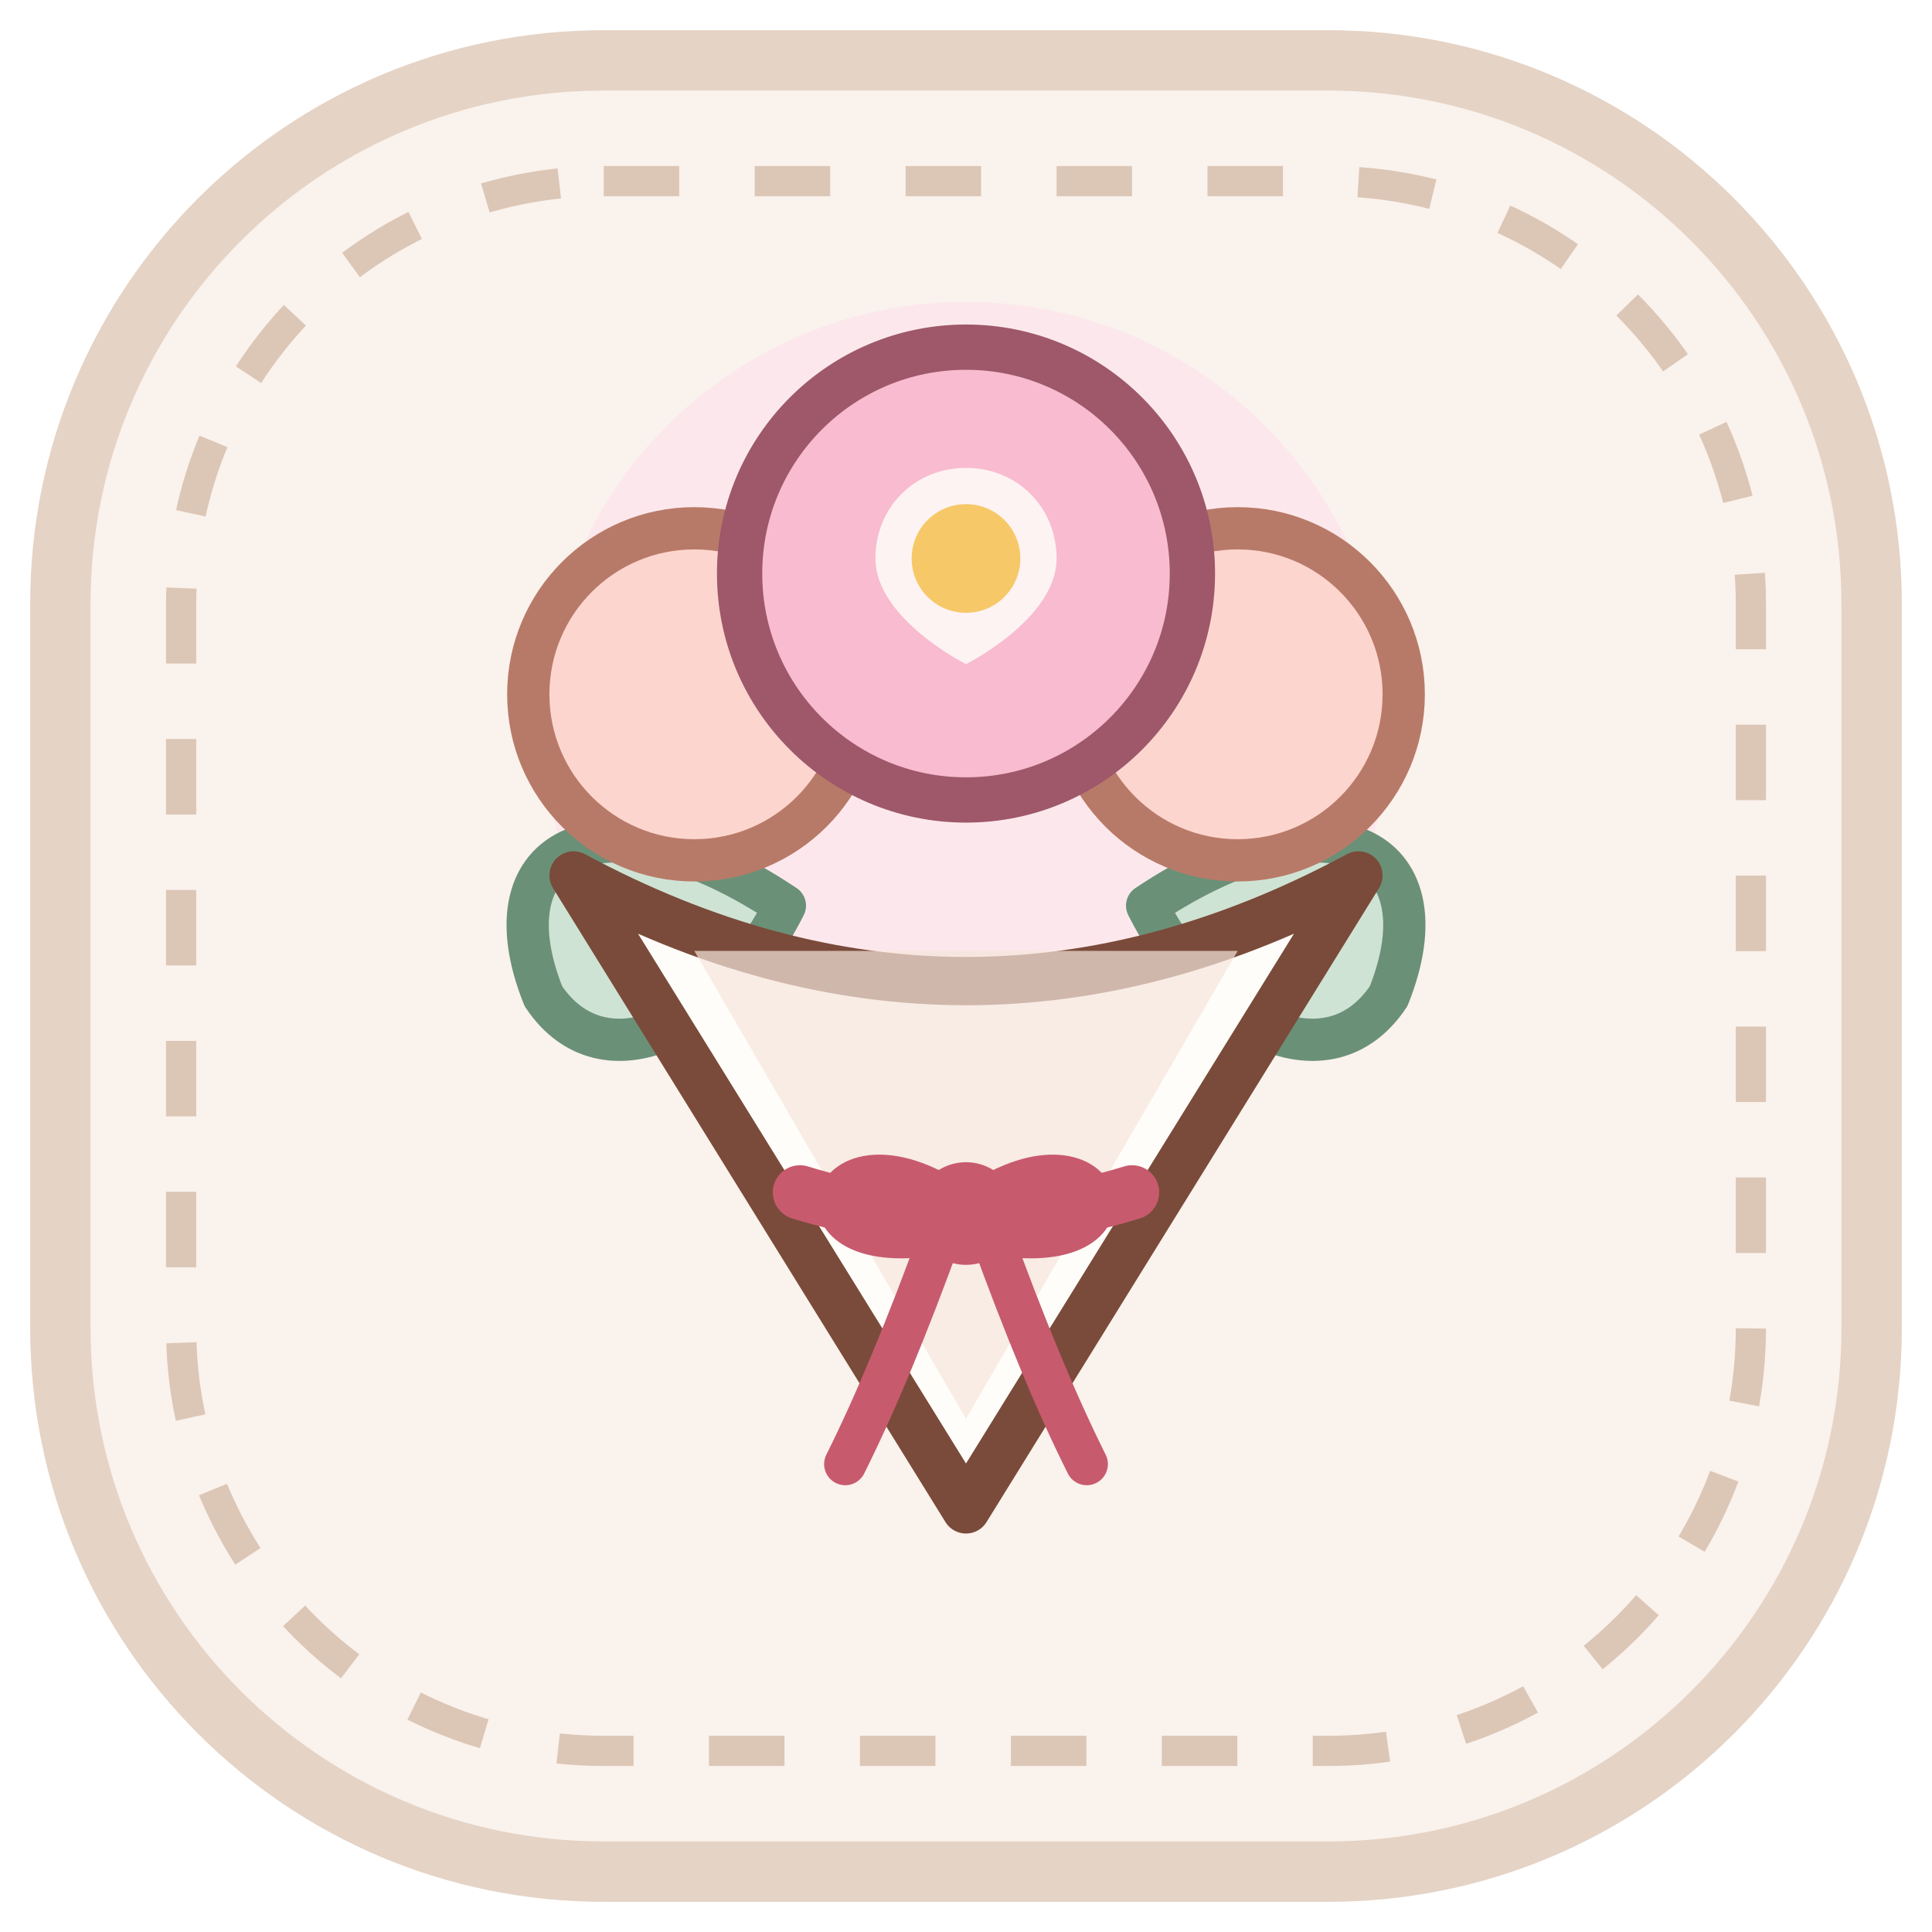
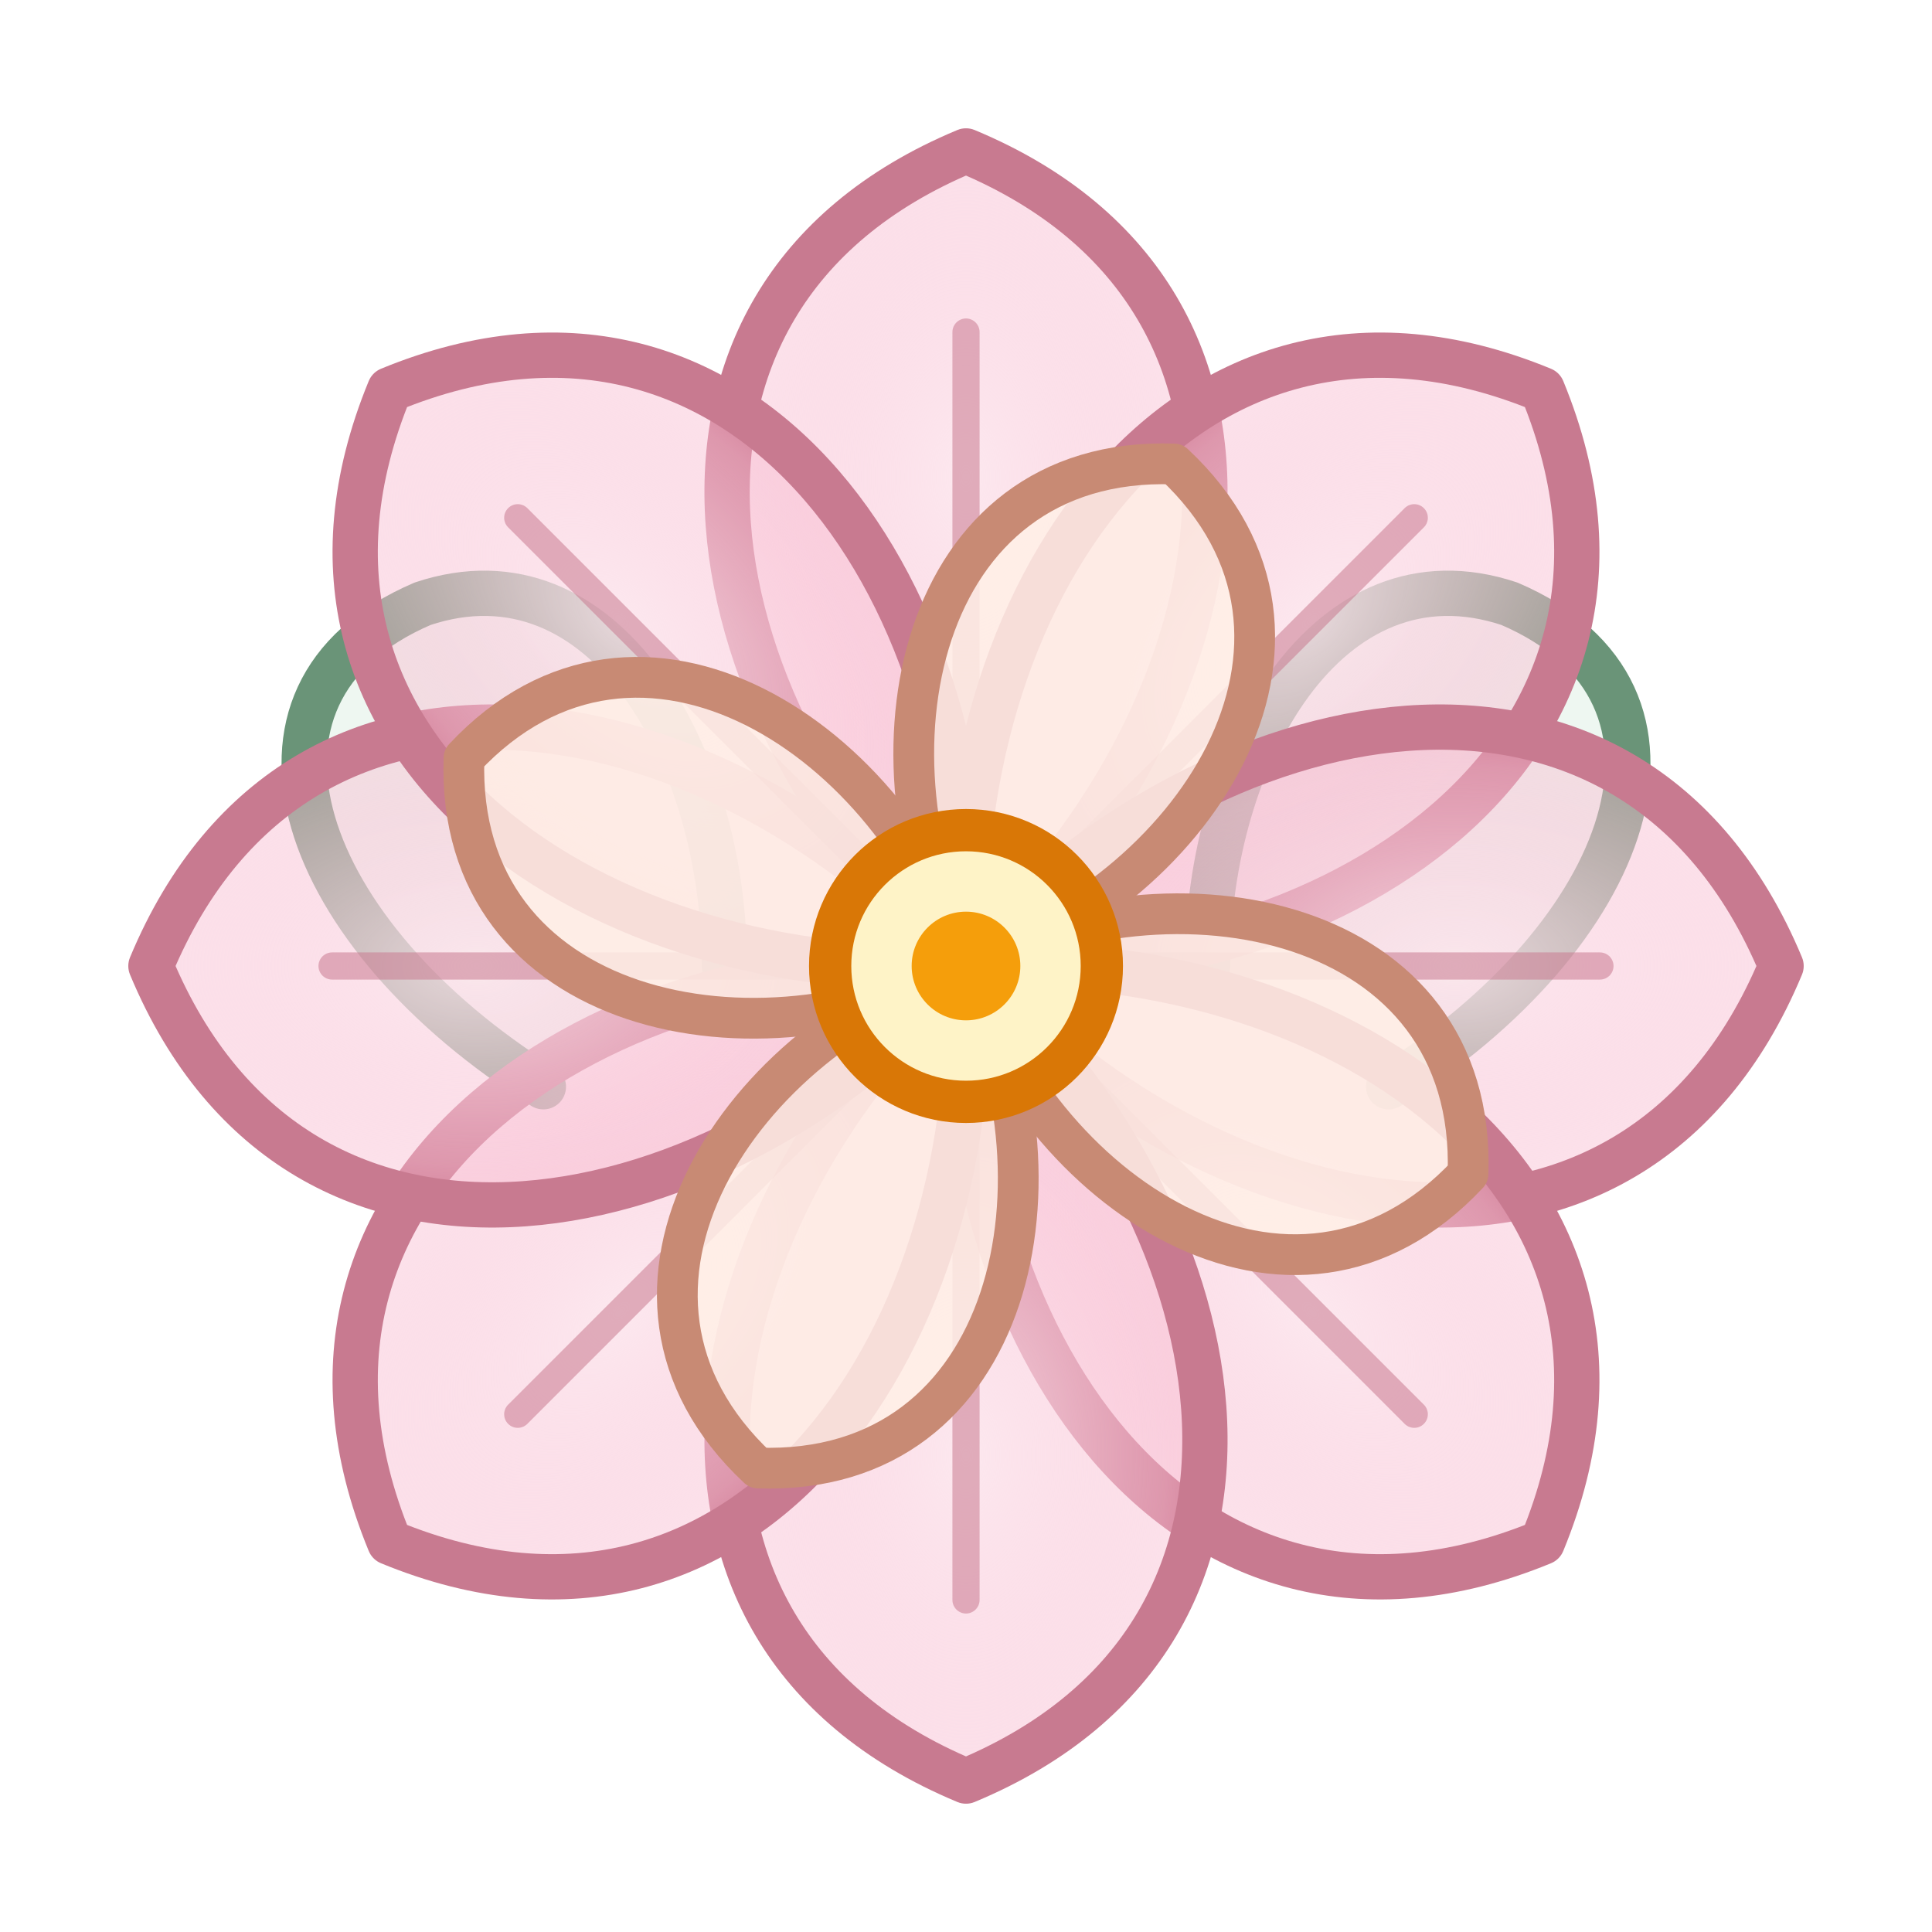
<svg xmlns="http://www.w3.org/2000/svg" viewBox="0 0 64 64" fill="none">
-   <rect x="2" y="2" width="60" height="60" rx="18" fill="#FAF2EC" stroke="#E5D3C5" stroke-width="2" />
-   <rect x="6" y="6" width="52" height="52" rx="14" stroke="#DCC6B6" stroke-width="1" stroke-dasharray="2.5 2.5" />
-   <circle cx="32" cy="24" r="14" fill="#FCE4EC" opacity="0.75" />
-   <path d="M26 30C20 26 16 28 18 33C20 36 24 34 26 30Z" fill="#CFE3D4" stroke="#6B9078" stroke-width="1.4" stroke-linecap="round" stroke-linejoin="round" />
-   <path d="M38 30C44 26 48 28 46 33C44 36 40 34 38 30Z" fill="#CFE3D4" stroke="#6B9078" stroke-width="1.4" stroke-linecap="round" stroke-linejoin="round" />
-   <circle cx="23" cy="23" r="5.5" fill="#FCD5CE" stroke="#B87A68" stroke-width="1.4" />
-   <circle cx="41" cy="23" r="5.5" fill="#FCD5CE" stroke="#B87A68" stroke-width="1.4" />
-   <circle cx="32" cy="19" r="7.5" fill="#F8BBD0" stroke="#9E586A" stroke-width="1.5" />
-   <path d="M29 18.5C29 16.8 30.3 15.5 32 15.5C33.7 15.5 35 16.8 35 18.5C35 20.5 32 22 32 22C32 22 29 20.5 29 18.5Z" fill="#FFFDF9" opacity="0.85" />
-   <circle cx="32" cy="18.5" r="1.8" fill="#F6C868" />
-   <path d="M19 29L32 50L45 29Q38.5 32.5 32 32.5Q25.5 32.5 19 29Z" fill="#FFFDF9" stroke="#7A4B3A" stroke-width="1.6" stroke-linejoin="round" />
-   <path d="M23 31.5L32 47L41 31.5" fill="#F5E6DC" opacity="0.7" />
-   <path d="M26.5 39.5Q32 41.2 37.5 39.5" stroke="#C85A6E" stroke-width="1.8" stroke-linecap="round" />
-   <path d="M32 40.2C27.5 36.8 25.8 41.8 31.2 40.8M32 40.2C36.5 36.8 38.2 41.8 32.8 40.8" stroke="#C85A6E" stroke-width="1.5" stroke-linecap="round" />
-   <path d="M31.2 40.8Q29.5 45.5 28 48.5M32.8 40.8Q34.5 45.5 36 48.5" stroke="#C85A6E" stroke-width="1.4" stroke-linecap="round" />
-   <circle cx="32" cy="40.2" r="1.7" fill="#C85A6E" />
+   <defs>
+     <radialGradient id="petal-wash" cx="50%" cy="40%" r="60%">
+       <stop offset="0%" stop-color="#FCE4EC" stop-opacity="0.85" />
+       <stop offset="70%" stop-color="#F8BBD0" stop-opacity="0.45" />
+       <stop offset="100%" stop-color="#F48FB1" stop-opacity="0.1" />
+     </radialGradient>
+   </defs>
+   <path d="M18 36C10 31 7 23 14 20C20 18 24 25 24 32" fill="#E2F2E8" fill-opacity="0.6" stroke="#6A9478" stroke-width="1.5" stroke-linecap="round" stroke-linejoin="round" />
+   <path d="M46 36C54 31 57 23 50 20C44 18 40 25 40 32" fill="#E2F2E8" fill-opacity="0.6" stroke="#6A9478" stroke-width="1.5" stroke-linecap="round" stroke-linejoin="round" />
+   <g transform="translate(32, 32)">
+     <g transform="rotate(0)">
+       <path d="M0,0 C-9,-8 -12,-22 0,-27 C12,-22 9,-8 0,0 Z" fill="url(#petal-wash)" stroke="#C87A90" stroke-width="1.5" stroke-linejoin="round" />
+       <path d="M0,-5 L0,-21" stroke="#C87A90" stroke-width="0.9" stroke-linecap="round" stroke-opacity="0.55" />
+     </g>
+     <g transform="rotate(45)">
+       <path d="M0,0 C-9,-8 -12,-22 0,-27 C12,-22 9,-8 0,0 Z" fill="url(#petal-wash)" stroke="#C87A90" stroke-width="1.5" stroke-linejoin="round" />
+       <path d="M0,-5 L0,-21" stroke="#C87A90" stroke-width="0.9" stroke-linecap="round" stroke-opacity="0.55" />
+     </g>
+     <g transform="rotate(90)">
+       <path d="M0,0 C-9,-8 -12,-22 0,-27 C12,-22 9,-8 0,0 Z" fill="url(#petal-wash)" stroke="#C87A90" stroke-width="1.5" stroke-linejoin="round" />
+       <path d="M0,-5 L0,-21" stroke="#C87A90" stroke-width="0.9" stroke-linecap="round" stroke-opacity="0.55" />
+     </g>
+     <g transform="rotate(135)">
+       <path d="M0,0 C-9,-8 -12,-22 0,-27 C12,-22 9,-8 0,0 Z" fill="url(#petal-wash)" stroke="#C87A90" stroke-width="1.5" stroke-linejoin="round" />
+       <path d="M0,-5 L0,-21" stroke="#C87A90" stroke-width="0.9" stroke-linecap="round" stroke-opacity="0.55" />
+     </g>
+     <g transform="rotate(180)">
+       <path d="M0,0 C-9,-8 -12,-22 0,-27 C12,-22 9,-8 0,0 Z" fill="url(#petal-wash)" stroke="#C87A90" stroke-width="1.5" stroke-linejoin="round" />
+       <path d="M0,-5 L0,-21" stroke="#C87A90" stroke-width="0.9" stroke-linecap="round" stroke-opacity="0.55" />
+     </g>
+     <g transform="rotate(225)">
+       <path d="M0,0 C-9,-8 -12,-22 0,-27 C12,-22 9,-8 0,0 Z" fill="url(#petal-wash)" stroke="#C87A90" stroke-width="1.5" stroke-linejoin="round" />
+       <path d="M0,-5 L0,-21" stroke="#C87A90" stroke-width="0.9" stroke-linecap="round" stroke-opacity="0.55" />
+     </g>
+     <g transform="rotate(270)">
+       <path d="M0,0 C-9,-8 -12,-22 0,-27 C12,-22 9,-8 0,0 Z" fill="url(#petal-wash)" stroke="#C87A90" stroke-width="1.5" stroke-linejoin="round" />
+       <path d="M0,-5 L0,-21" stroke="#C87A90" stroke-width="0.9" stroke-linecap="round" stroke-opacity="0.55" />
+     </g>
+     <g transform="rotate(315)">
+       <path d="M0,0 C-9,-8 -12,-22 0,-27 C12,-22 9,-8 0,0 Z" fill="url(#petal-wash)" stroke="#C87A90" stroke-width="1.5" stroke-linejoin="round" />
+       <path d="M0,-5 L0,-21" stroke="#C87A90" stroke-width="0.9" stroke-linecap="round" stroke-opacity="0.55" />
+     </g>
+     <g transform="rotate(22.5)">
+       <path d="M0,0 C-6,-5 -8,-15 0,-18 C8,-15 6,-5 0,0 Z" fill="#FFF0E6" fill-opacity="0.85" stroke="#C88A74" stroke-width="1.35" stroke-linejoin="round" />
+     </g>
+     <g transform="rotate(112.5)">
+       <path d="M0,0 C-6,-5 -8,-15 0,-18 C8,-15 6,-5 0,0 Z" fill="#FFF0E6" fill-opacity="0.85" stroke="#C88A74" stroke-width="1.35" stroke-linejoin="round" />
+     </g>
+     <g transform="rotate(202.5)">
+       <path d="M0,0 C-6,-5 -8,-15 0,-18 C8,-15 6,-5 0,0 Z" fill="#FFF0E6" fill-opacity="0.85" stroke="#C88A74" stroke-width="1.35" stroke-linejoin="round" />
+     </g>
+     <g transform="rotate(292.5)">
+       <path d="M0,0 C-6,-5 -8,-15 0,-18 C8,-15 6,-5 0,0 Z" fill="#FFF0E6" fill-opacity="0.85" stroke="#C88A74" stroke-width="1.35" stroke-linejoin="round" />
+     </g>
+     <circle cx="0" cy="0" r="4.5" fill="#FEF3C7" stroke="#D97706" stroke-width="1.4" />
+     <circle cx="0" cy="0" r="1.8" fill="#F59E0B" />
+   </g>
</svg>
